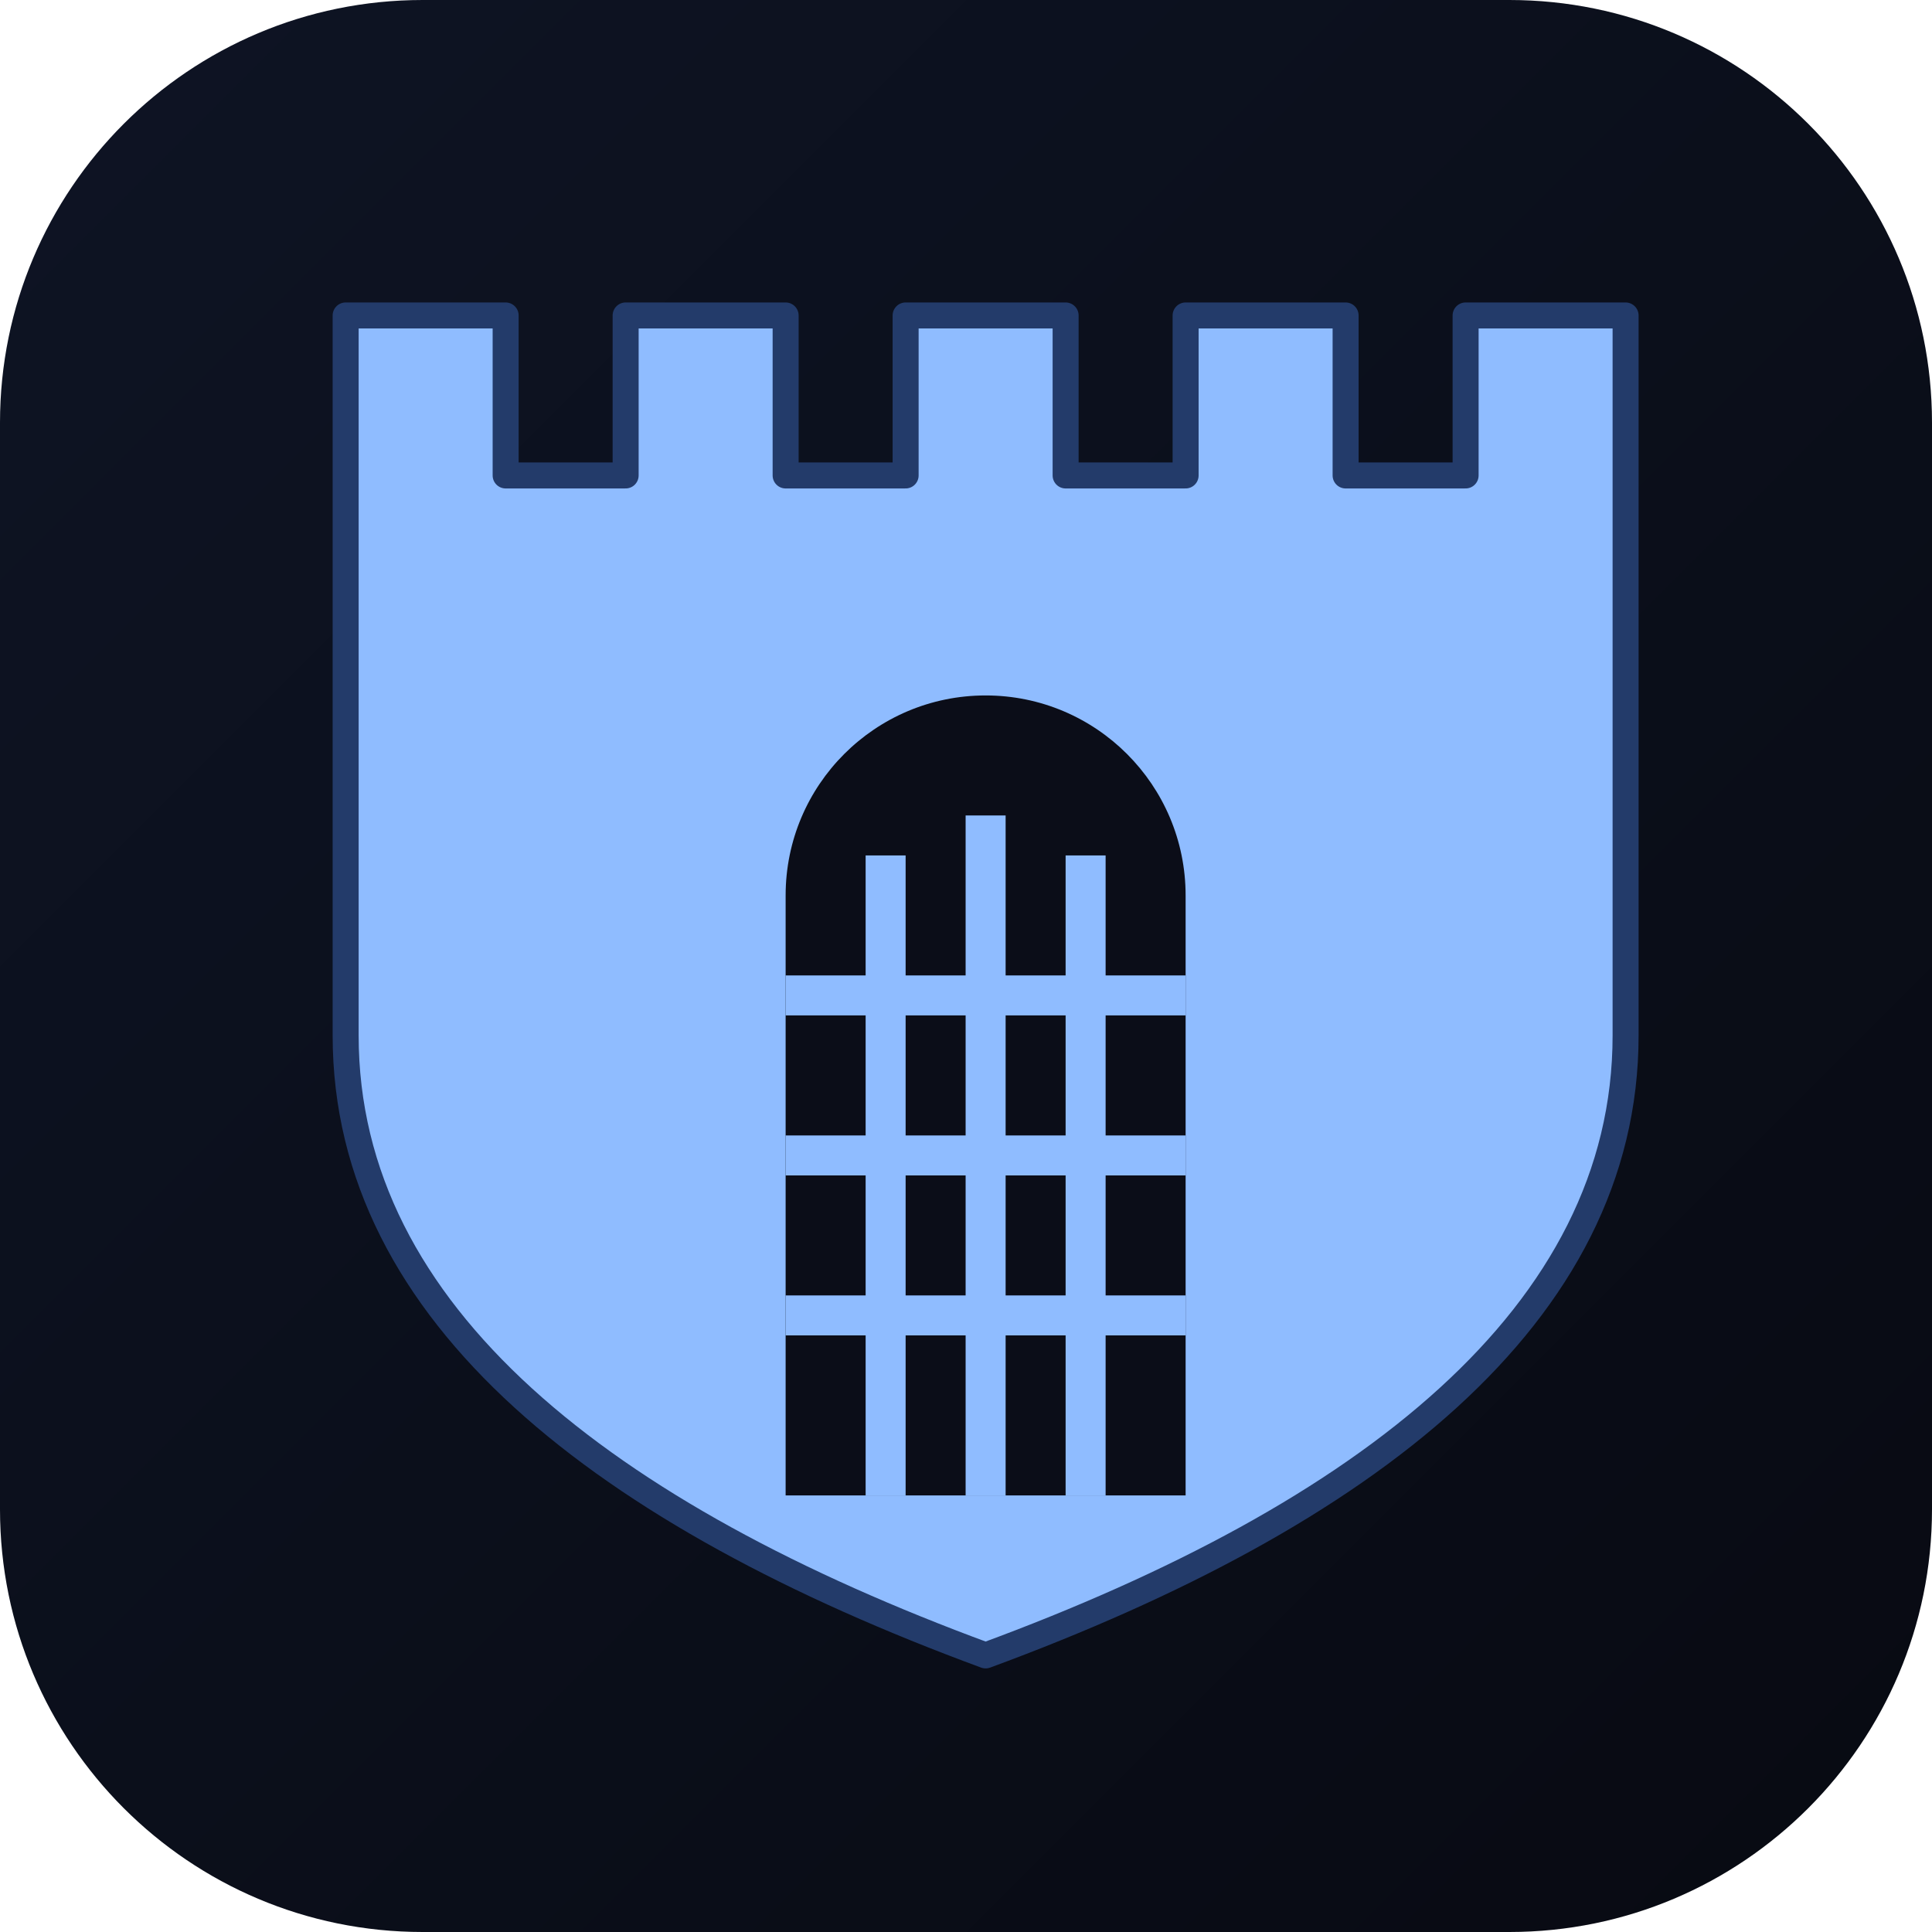
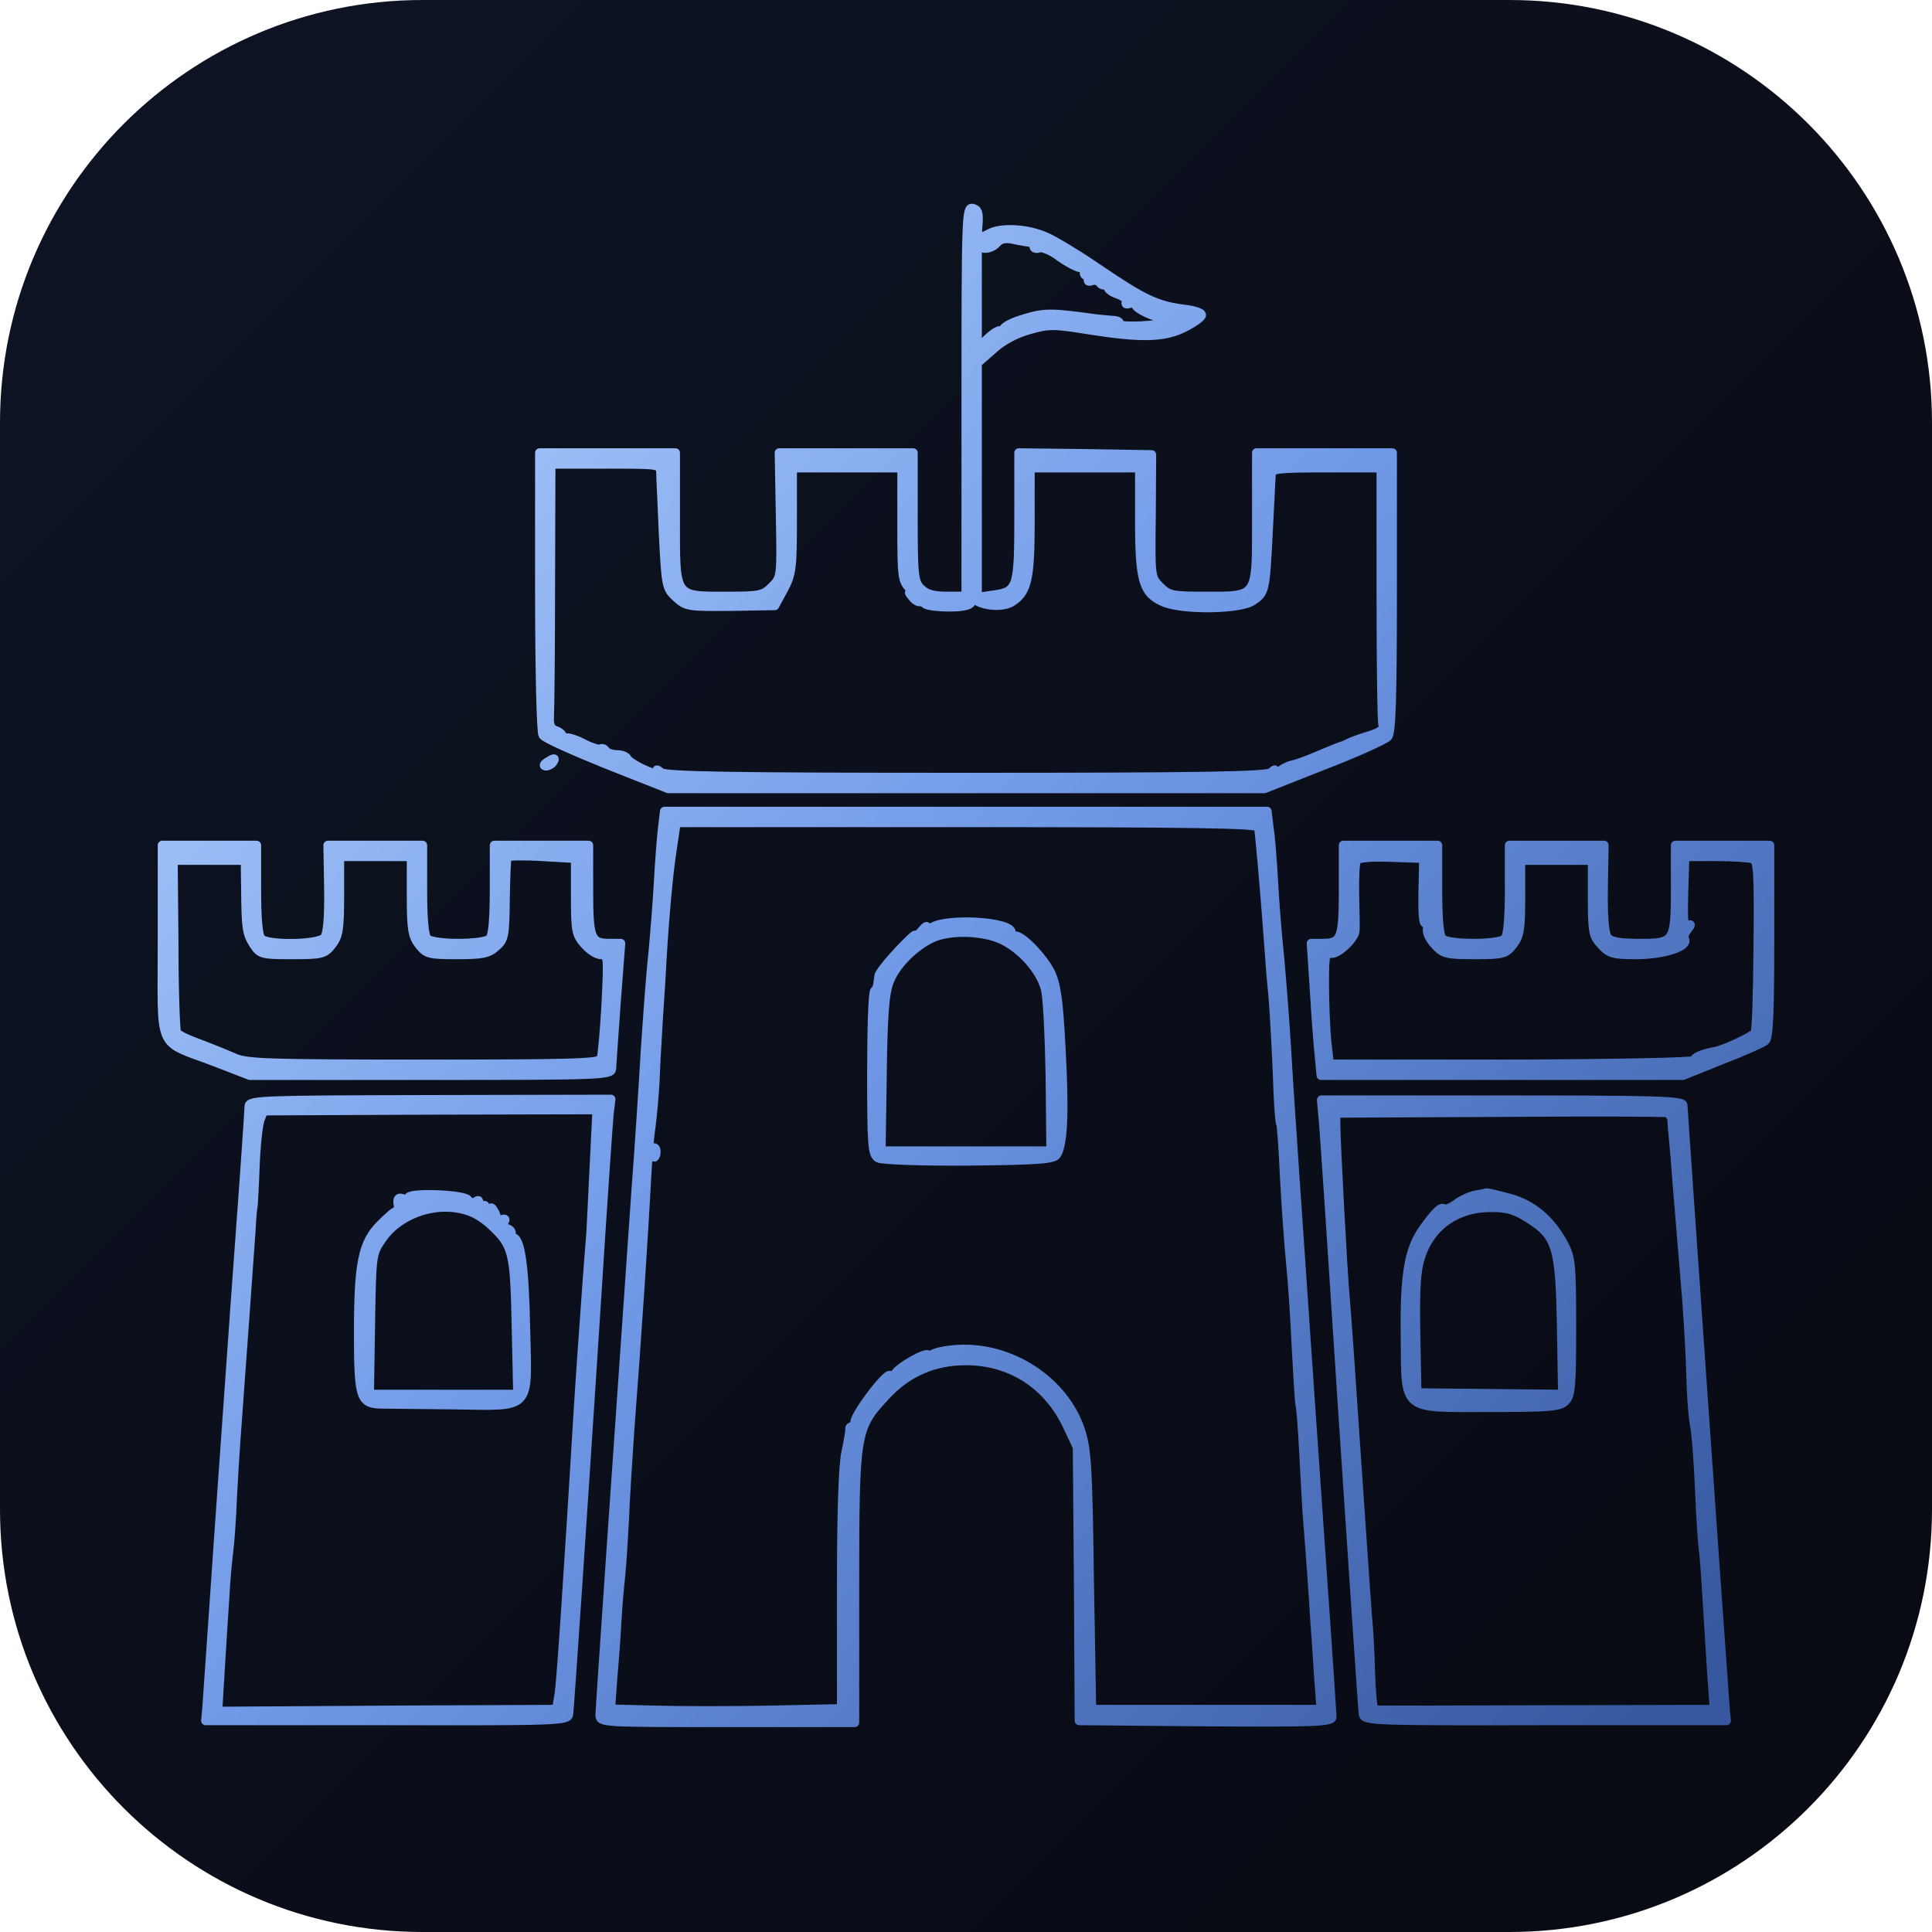
<svg xmlns="http://www.w3.org/2000/svg" viewBox="0 0 512 512">
  <defs>
    <linearGradient id="bg" x1="0" y1="0" x2="512" y2="512" gradientUnits="userSpaceOnUse">
      <stop offset="0" stop-color="#0E1424" />
      <stop offset="1" stop-color="#080A12" />
    </linearGradient>
-     <linearGradient id="sh" x1="150" y1="60" x2="360" y2="470" gradientUnits="userSpaceOnUse">
-       <stop offset="0" stop-color="#8FBCFF" />
-       <stop offset="1" stop-color="#4A73D0" />
+     <linearGradient id="sh" x1="600" y1="4000" x2="4600" y2="400" gradientUnits="userSpaceOnUse">
+       <stop offset="0" stop-color="#B4D3FF" />
+       <stop offset="0.5" stop-color="#6E97E6" />
+       <stop offset="1" stop-color="#37589F" />
    </linearGradient>
-     <clipPath id="gate">
-       <path d="M44,81 V51 a10,10 0 0 1 20,0 V81 Z" />
-     </clipPath>
  </defs>
  <rect width="512" height="512" rx="112" fill="url(#bg)" />
-   <g transform="translate(-25 -33) scale(5.3)">
-     <path d="M22,22 h8 v8 h6 v-8 h8 v8 h6 v-8 h8 v8 h6 v-8 h8 v8 h6 v-8 h8 V58 C86,72 73,82 54,89 C35,82 22,72 22,58 Z" fill="url(#sh)" stroke="#233B6A" stroke-width="1.3" stroke-linejoin="round" />
-     <path d="M44,81 V51 a10,10 0 0 1 20,0 V81 Z" fill="#0B0D18" />
-     <g clip-path="url(#gate)" stroke="#8FBCFF" stroke-width="2">
-       <path d="M49,49 V82 M54,47 V82 M59,49 V82" />
-       <path d="M43,56 H65 M43,64 H65 M43,72 H65" />
+   <g transform="translate(-8 36)" fill="url(#sh)" stroke="url(#sh)" stroke-width="24" stroke-linejoin="round">
+     <g transform="translate(0,439) scale(0.1,-0.1)">
+       <path d="M2640 3686 l0 -516 -50 0 c-37 0 -55 5 -70 20 -18 18 -20 33 -20 190 l0 170 -177 0 -178 0 3 -165 c3 -164 3 -165 -22 -190 -23 -23 -32 -25 -118 -25 -143 0 -138 -7 -138 206 l0 174 -180 0 -180 0 0 -367 c0 -203 4 -374 9 -381 4 -8 81 -42 170 -78 l162 -64 790 0 790 0 157 62 c86 33 163 68 170 76 9 12 12 104 12 384 l0 368 -180 0 -180 0 0 -174 c0 -213 5 -206 -138 -206 -86 0 -95 2 -118 25 -25 25 -25 27 -23 187 l1 163 -176 3 -176 2 0 -168 c0 -191 -3 -200 -68 -209 l-42 -6 0 311 0 310 40 35 c24 23 61 43 97 53 53 15 64 15 158 0 139 -22 201 -21 255 7 24 12 44 27 44 32 1 6 -21 13 -49 16 -69 9 -105 26 -220 104 -54 37 -119 77 -143 87 -48 22 -119 26 -150 9 -31 -17 -34 -14 -30 26 2 30 -1 38 -15 41 -16 3 -17 -27 -17 -512z m168 422 c6 -1 12 -6 12 -11 0 -5 6 -7 14 -4 8 3 33 -7 55 -24 23 -16 48 -29 57 -29 8 0 12 -4 9 -10 -3 -5 -1 -10 5 -10 6 0 8 -4 5 -10 -3 -5 0 -7 8 -4 8 3 18 0 22 -5 3 -6 11 -8 17 -5 6 4 8 2 5 -3 -4 -6 6 -16 24 -22 17 -6 28 -15 24 -21 -3 -6 0 -7 9 -4 9 3 16 2 16 -4 0 -10 53 -35 76 -35 9 0 11 -4 6 -9 -12 -12 -133 -17 -126 -6 3 4 -5 9 -18 9 -13 1 -32 3 -43 4 -116 16 -135 17 -188 1 -32 -9 -57 -22 -57 -28 0 -6 -3 -8 -7 -5 -4 4 -19 -5 -35 -20 l-28 -27 0 127 c0 70 0 130 0 135 1 4 9 6 19 4 10 -1 24 5 31 13 10 12 23 15 44 11 17 -4 37 -7 44 -8z m-977 -610 c0 -13 4 -87 7 -165 7 -137 8 -142 34 -166 26 -24 32 -25 144 -24 l117 2 24 44 c21 40 23 57 23 183 l0 138 145 0 145 0 0 -150 c0 -142 1 -150 23 -171 12 -12 15 -18 7 -14 -13 8 -13 6 -1 -8 7 -9 17 -14 22 -11 5 3 9 1 9 -4 0 -10 84 -15 112 -6 11 3 15 10 11 17 -4 7 0 6 10 -1 22 -19 78 -22 100 -6 39 26 47 60 47 210 l0 144 145 0 145 0 0 -140 c0 -161 10 -193 65 -216 51 -21 203 -19 235 4 32 22 33 24 41 182 4 74 7 143 8 153 1 15 15 17 146 17 l145 0 0 -334 c0 -184 2 -341 5 -348 4 -10 -7 -19 -37 -28 -24 -7 -47 -16 -53 -19 -5 -3 -12 -6 -15 -7 -6 -1 -33 -12 -80 -32 -19 -8 -44 -17 -54 -19 -11 -2 -29 -11 -40 -21 -14 -12 -17 -13 -11 -2 6 12 5 13 -6 3 -10 -10 -186 -13 -809 -13 -623 0 -799 3 -809 13 -11 9 -12 9 -7 0 4 -8 -10 -5 -36 7 -23 10 -44 24 -46 29 -2 6 -14 11 -27 11 -13 0 -27 5 -30 10 -4 6 -10 8 -14 5 -5 -2 -25 4 -46 15 -21 11 -42 17 -46 14 -5 -3 -9 -1 -9 5 0 5 -8 12 -18 15 -12 4 -17 15 -16 33 1 16 3 173 3 351 l1 322 145 0 c143 0 145 0 146 -22z" />
+       <path d="M1530 2730 c-9 -6 -10 -10 -3 -10 6 0 15 5 18 10 8 12 4 12 -15 0z" />
+       <path d="M1836 2558 c-3 -24 -8 -88 -11 -143 -3 -55 -10 -143 -15 -195 -6 -52 -14 -167 -20 -255 -5 -88 -16 -257 -25 -375 -44 -632 -95 -1367 -95 -1385 0 -20 7 -20 337 -20 l338 0 0 360 c0 410 2 420 82 506 58 63 129 93 213 93 119 0 218 -64 269 -174 l26 -55 3 -363 2 -362 335 -3 c292 -2 335 0 335 13 0 8 -25 375 -56 815 -30 440 -60 868 -64 950 -5 83 -14 195 -19 250 -6 55 -13 145 -16 200 -3 55 -8 119 -12 143 l-5 42 -799 0 -798 0 -5 -42z m1579 0 c3 -11 18 -182 30 -348 1 -19 5 -66 9 -105 3 -38 8 -128 11 -198 2 -70 6 -131 9 -135 2 -4 7 -68 10 -142 4 -74 11 -175 16 -225 5 -49 12 -150 15 -223 4 -73 8 -143 10 -154 3 -12 7 -69 10 -127 3 -58 7 -131 9 -161 8 -98 19 -254 21 -295 2 -22 6 -82 9 -133 l7 -92 -304 0 -304 0 -6 343 c-4 309 -7 348 -25 401 -44 127 -183 218 -323 210 -36 -2 -66 -9 -71 -16 -6 -10 -8 -10 -8 0 0 13 -82 -33 -88 -50 -2 -4 -8 -6 -13 -3 -11 7 -101 -114 -93 -126 3 -5 0 -9 -5 -9 -6 0 -10 -3 -9 -7 1 -5 -4 -32 -10 -61 -8 -35 -12 -160 -12 -367 l0 -313 -187 -4 c-104 -2 -241 -2 -307 0 l-118 3 6 82 c4 45 9 114 11 152 2 39 7 93 10 120 3 28 7 95 10 150 2 55 9 161 14 235 21 276 36 505 46 690 2 41 7 95 11 120 3 25 8 76 10 115 1 38 6 115 9 170 4 55 8 120 9 145 7 120 18 241 28 303 l10 67 769 0 c607 0 771 -3 774 -12z" />
+       <path d="M2548 2291 c-18 -12 -20 -12 -14 0 4 8 -2 3 -14 -11 -12 -14 -19 -18 -15 -10 4 8 -16 -10 -44 -40 -28 -30 -52 -60 -52 -67 -3 -27 -4 -32 -11 -39 -5 -4 -8 -103 -8 -220 0 -194 2 -214 18 -223 10 -5 115 -9 240 -8 185 2 224 5 232 17 18 28 21 116 12 280 -7 135 -13 172 -29 205 -21 40 -74 95 -93 95 -5 0 -10 4 -10 9 0 29 -174 39 -212 12z m189 -32 c51 -25 100 -80 113 -129 6 -19 11 -124 13 -233 l2 -197 -225 0 -225 0 3 202 c2 153 6 213 18 245 16 45 68 97 118 119 48 20 133 17 183 -7z" />
+       <path d="M1811 1694 c0 -11 3 -14 6 -6 3 7 2 16 -1 19 -3 4 -6 -2 -5 -13z" />
+       <path d="M510 2255 c0 -296 -16 -260 139 -319 l93 -36 479 0 c449 0 479 1 480 18 0 9 6 88 12 175 l12 157 -30 0 c-50 0 -55 13 -55 142 l0 118 -125 0 -125 0 0 -118 c0 -78 -4 -122 -12 -130 -16 -16 -150 -16 -166 0 -8 8 -12 52 -12 130 l0 118 -125 0 -126 0 2 -115 c1 -79 -3 -120 -11 -130 -16 -19 -150 -21 -168 -3 -8 8 -12 52 -12 130 l0 118 -125 0 -125 0 0 -255z m1095 120 c0 -92 2 -102 24 -127 14 -16 33 -28 44 -28 19 0 19 -5 13 -131 -4 -72 -10 -137 -13 -145 -4 -12 -79 -14 -470 -14 -405 0 -470 2 -501 16 -44 19 -65 27 -112 45 -19 7 -38 17 -42 22 -3 6 -7 111 -7 234 l-2 223 96 0 95 0 1 -77 c1 -105 3 -117 22 -147 17 -25 22 -26 102 -26 78 0 85 2 104 26 18 23 21 41 21 130 l0 104 95 0 95 0 0 -104 c0 -89 3 -107 21 -130 19 -24 26 -26 100 -26 66 0 83 3 103 21 22 19 24 28 25 126 1 59 3 109 5 112 2 3 44 4 93 1 l88 -5 0 -100z" />
+       <path d="M3640 2392 c0 -129 -5 -142 -55 -142 l-30 0 8 -122 c4 -68 10 -147 13 -175 l5 -53 480 0 479 0 102 41 c57 22 109 45 116 51 9 8 12 73 12 264 l0 254 -125 0 -125 0 0 -111 c0 -146 -2 -149 -94 -149 -53 0 -77 4 -86 15 -8 10 -12 51 -11 130 l2 115 -126 0 -125 0 0 -118 c0 -78 -4 -122 -12 -130 -16 -16 -150 -16 -166 0 -8 8 -12 52 -12 130 l0 118 -125 0 -125 0 0 -118z m211 -5 c-1 -56 1 -87 7 -83 6 3 8 -2 5 -13 -3 -11 5 -29 20 -45 22 -24 31 -26 105 -26 75 0 82 2 101 26 18 23 21 41 21 125 l0 99 95 0 95 0 0 -99 c0 -91 2 -102 24 -125 21 -23 31 -26 93 -26 71 0 139 22 127 41 -3 6 0 17 8 26 10 13 10 15 0 9 -10 -6 -12 11 -10 88 l3 96 82 0 c45 0 89 -3 98 -6 14 -6 16 -31 14 -229 -1 -123 -4 -227 -8 -232 -7 -10 -79 -44 -104 -49 -37 -7 -57 -16 -57 -24 0 -5 -206 -9 -484 -10 l-483 0 -7 61 c-3 34 -6 102 -6 150 0 75 2 87 15 83 16 -7 64 37 66 59 1 7 0 49 -1 94 -1 45 1 87 5 93 4 7 39 10 92 8 l86 -3 -2 -88z" />
+       <path d="M740 1818 c0 -9 -11 -171 -25 -360 -14 -189 -38 -536 -55 -773 -16 -237 -31 -445 -32 -463 l-3 -32 480 0 c452 -1 480 0 482 17 3 24 36 512 73 1083 16 256 32 483 34 506 l5 41 -479 -1 c-447 -1 -480 -2 -480 -18z m915 -151 c-4 -78 -8 -160 -9 -182 -2 -22 -6 -80 -10 -130 -15 -209 -18 -253 -21 -300 -31 -511 -48 -758 -53 -792 l-7 -43 -449 -2 -449 -3 7 115 c4 63 9 149 12 190 2 41 7 94 10 117 3 23 8 89 10 145 3 57 7 123 9 148 14 188 32 446 40 555 2 39 5 70 6 70 0 0 3 45 5 101 2 56 8 112 13 126 l9 24 442 2 442 1 -7 -142z" />
+       <path d="M1163 1577 c-3 -5 -11 -6 -18 -3 -9 3 -12 -2 -10 -15 2 -10 0 -19 -4 -19 -5 0 -23 -16 -42 -35 -48 -48 -59 -102 -59 -287 0 -171 5 -187 58 -189 15 0 101 -1 192 -2 212 -3 198 -17 193 203 -3 163 -14 240 -34 240 -6 0 -8 4 -5 9 3 5 -1 12 -10 15 -9 3 -12 11 -8 18 5 8 2 9 -10 5 -9 -4 -15 -3 -12 1 2 4 1 14 -5 22 -6 11 -9 12 -9 2 0 -7 -5 -10 -10 -7 -6 4 -8 11 -5 16 3 5 -2 6 -11 2 -13 -5 -15 -3 -9 7 6 9 4 11 -5 5 -7 -4 -16 -2 -20 5 -8 14 -149 20 -157 7z m17 -1 c0 -2 -8 -10 -17 -17 -16 -13 -17 -12 -4 4 13 16 21 21 21 13z m147 -37 c15 -5 41 -22 56 -37 57 -53 61 -72 65 -267 l4 -180 -197 0 -196 0 3 186 c3 186 3 186 31 227 49 70 153 102 234 71z" />
+       <path d="M3586 1790 c3 -25 27 -387 54 -805 28 -418 51 -768 53 -778 2 -17 30 -18 482 -17 l480 0 -3 32 c-19 260 -112 1589 -112 1599 0 12 -76 14 -479 14 l-479 0 4 -45z m925 -9 c0 -9 2 -32 4 -51 2 -19 6 -69 9 -110 9 -111 15 -182 26 -315 5 -66 10 -157 11 -203 1 -46 5 -102 9 -125 5 -23 11 -103 14 -177 3 -74 8 -148 11 -165 2 -16 6 -73 9 -125 3 -52 9 -139 12 -192 l7 -98 -432 -1 c-237 -1 -438 -1 -446 -1 -8 0 -18 0 -23 1 -4 0 -8 45 -10 99 -1 53 -5 120 -8 147 -2 28 -13 183 -24 345 -28 416 -30 439 -35 500 -6 60 -25 418 -25 462 l0 28 433 2 c237 2 438 1 445 -1 6 -2 12 -11 13 -20z" />
+       <path d="M3990 1583 c-14 -3 -37 -13 -51 -24 -14 -10 -29 -16 -32 -13 -7 8 -24 -9 -56 -54 -38 -54 -49 -123 -47 -282 2 -202 -12 -190 224 -190 158 0 186 2 200 17 15 14 17 41 17 197 0 167 -2 184 -22 221 -34 63 -83 104 -144 120 -30 8 -56 14 -59 14 -3 -1 -16 -4 -30 -6z m141 -62 c75 -47 83 -76 87 -286 l3 -180 -193 2 -193 2 -3 157 c-2 121 1 168 13 204 27 82 96 130 186 130 44 0 64 -6 100 -29z" />
    </g>
  </g>
</svg>
